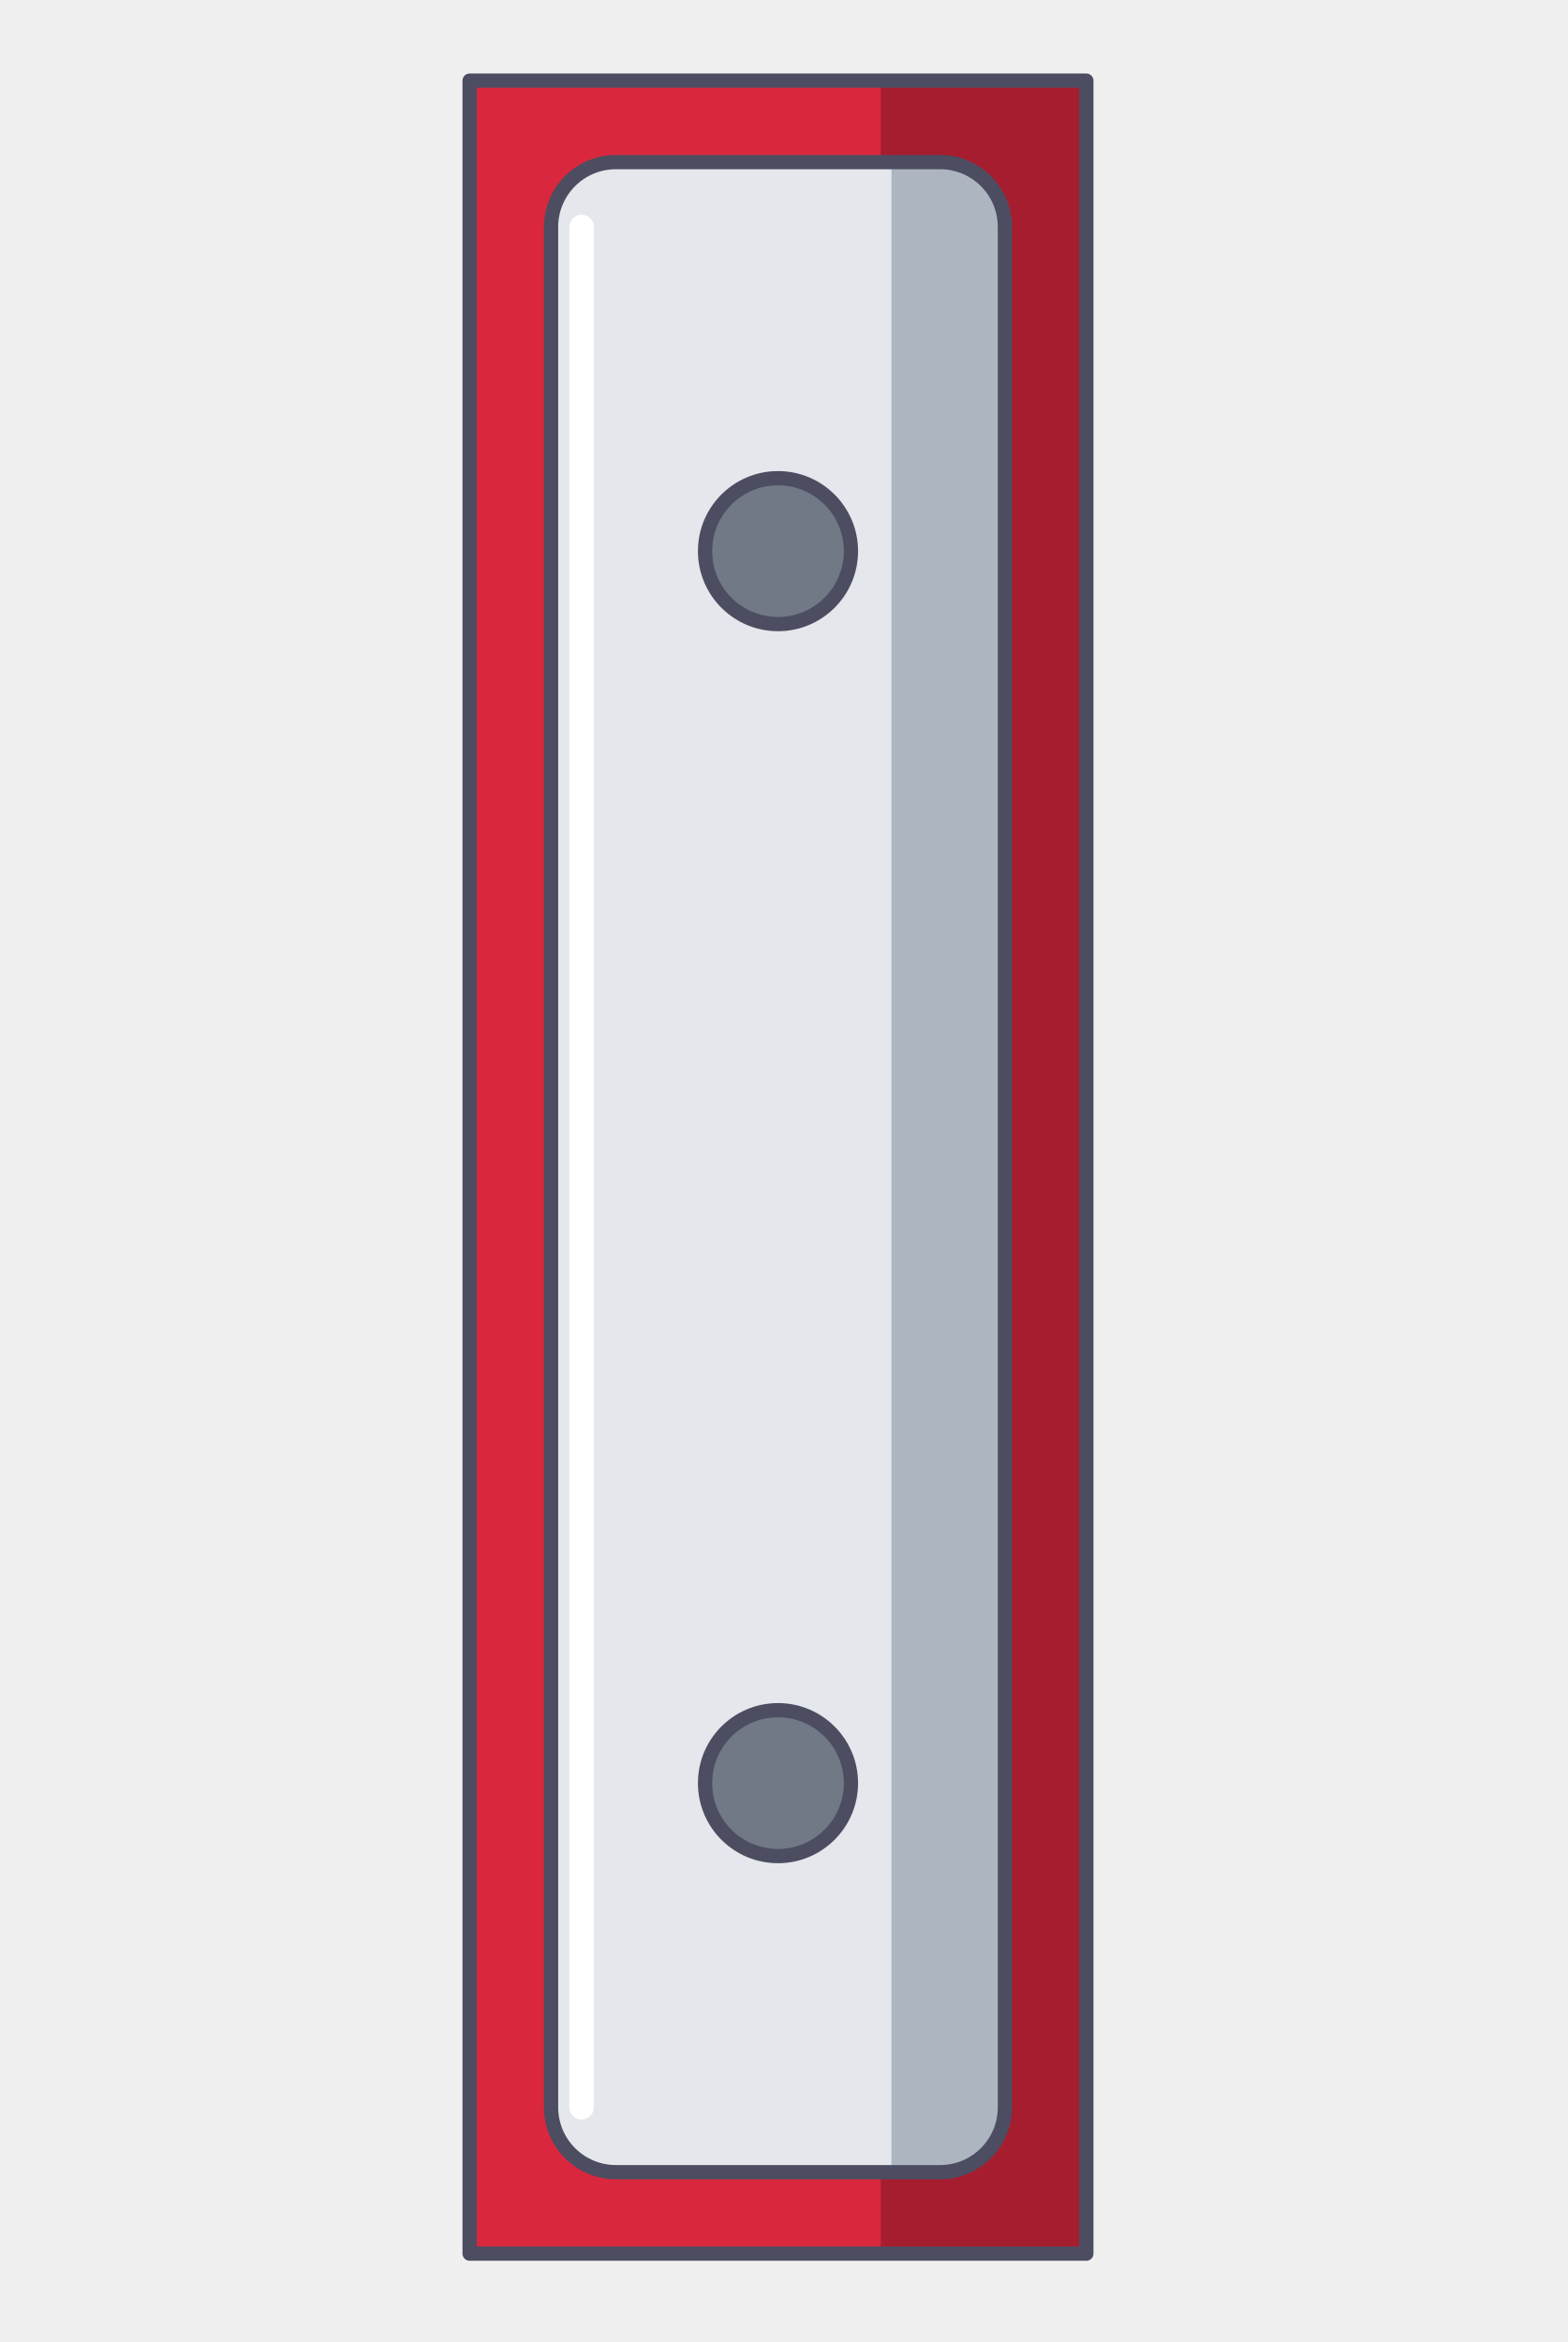
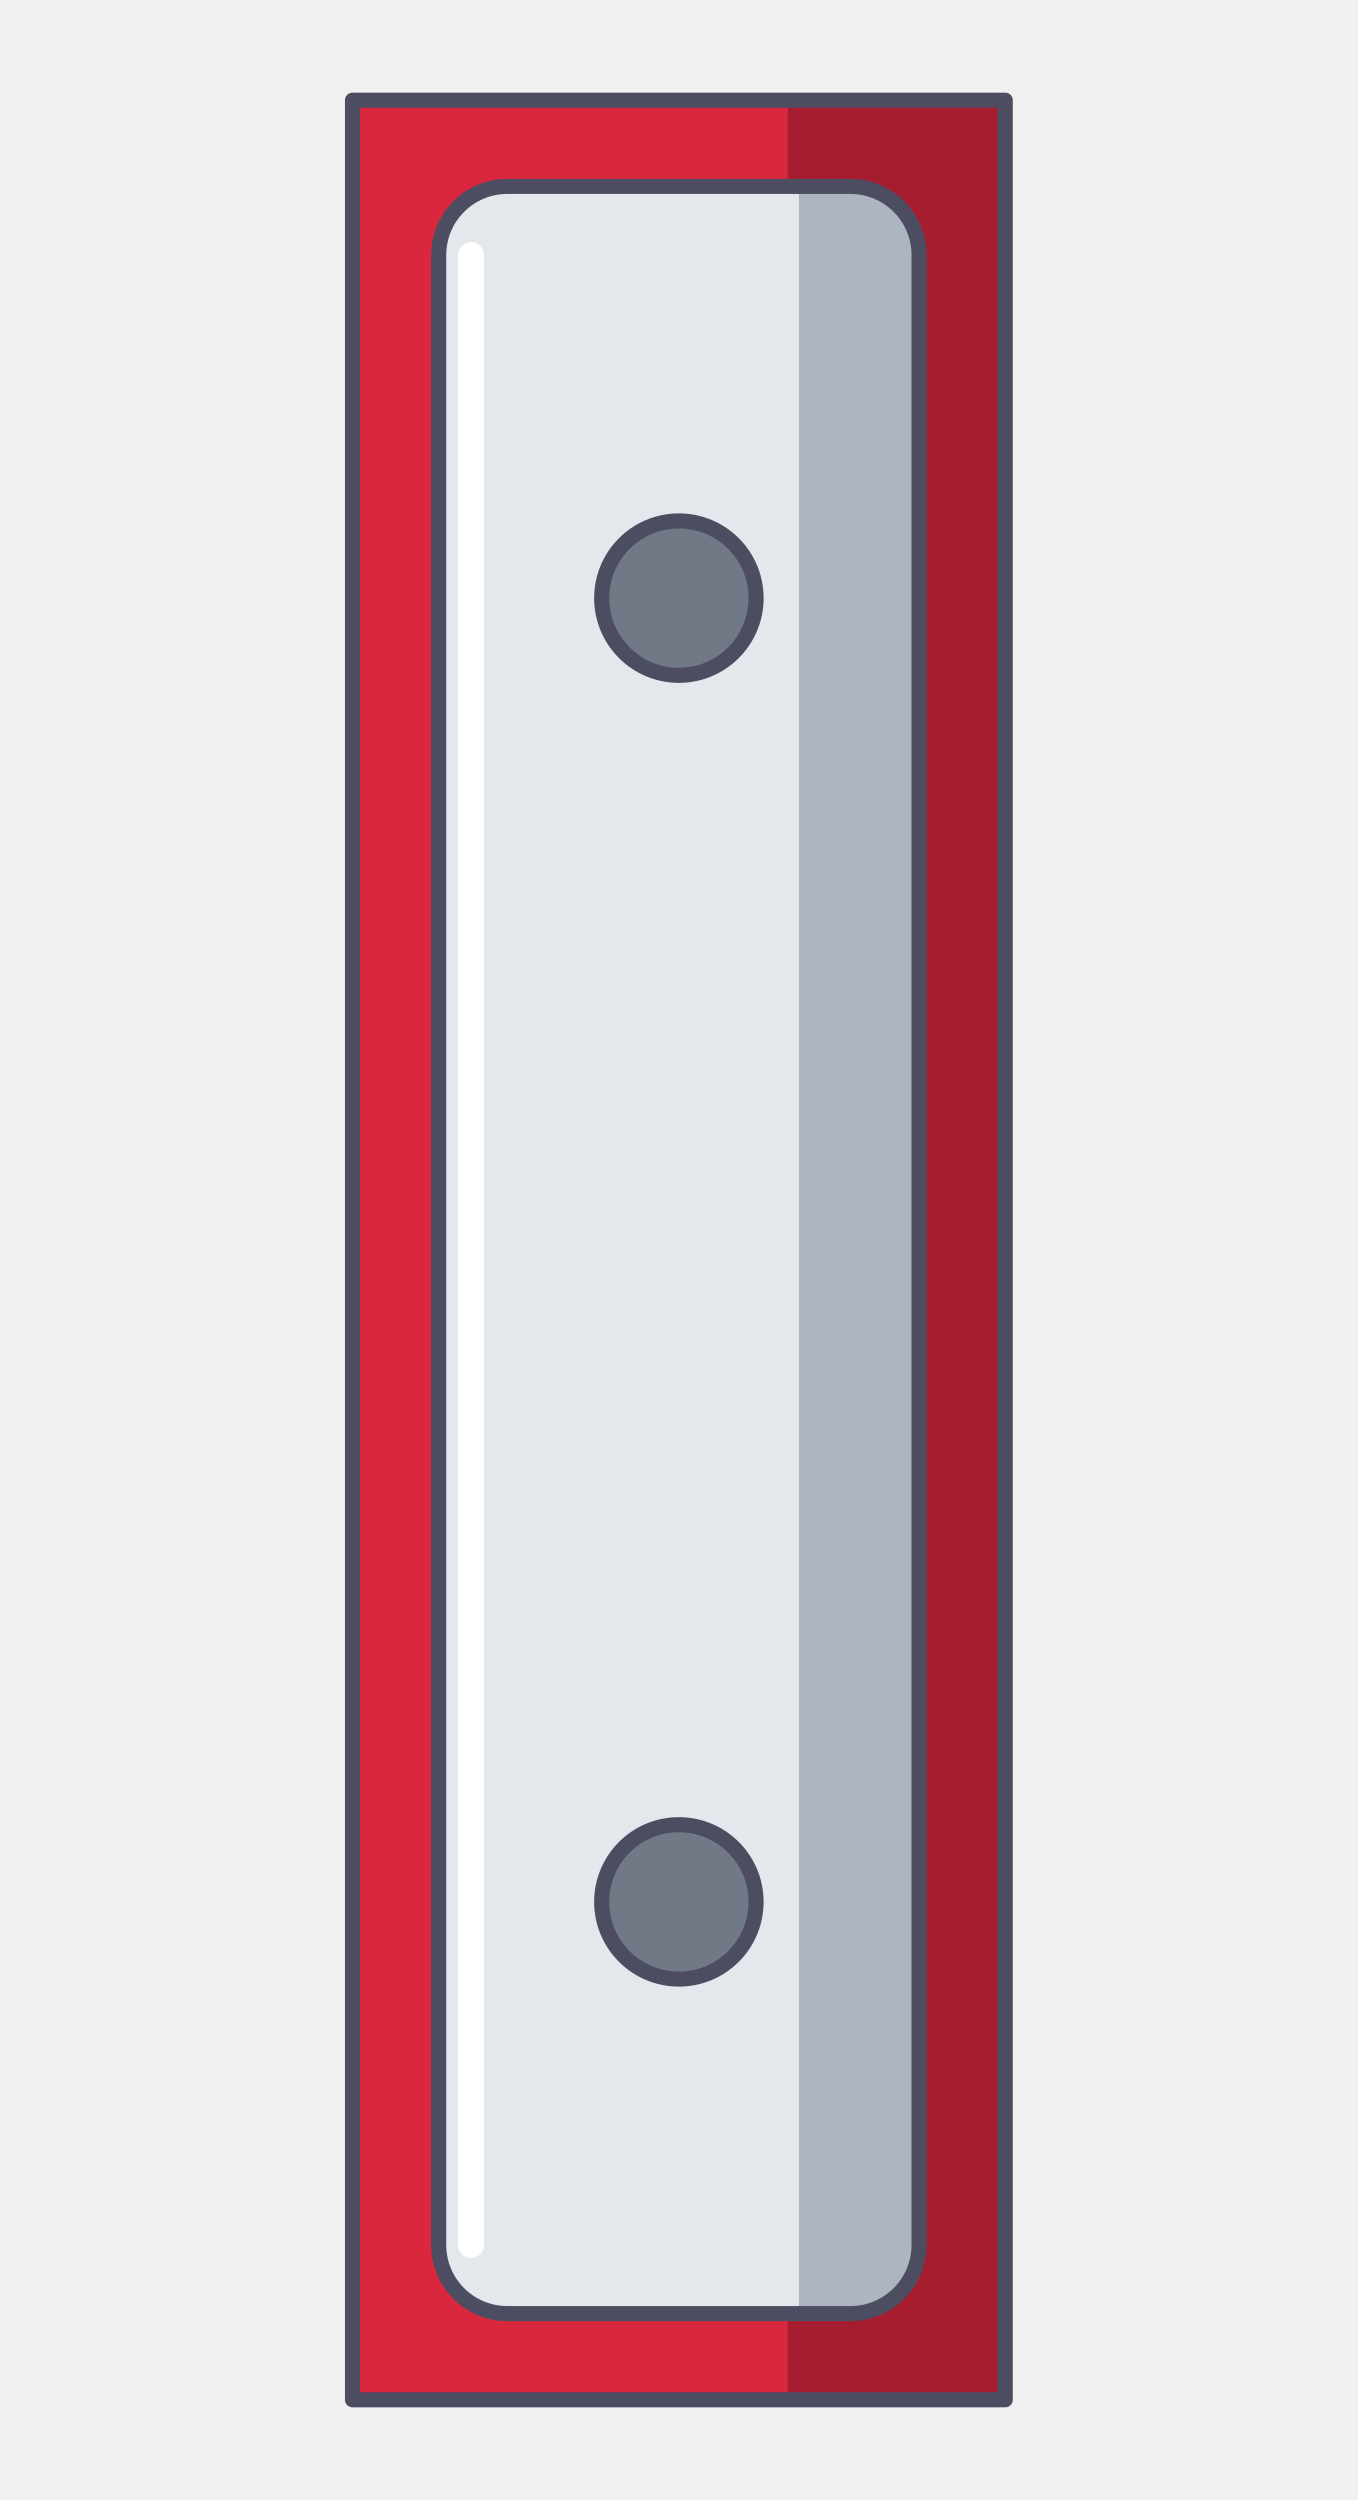
- <svg xmlns="http://www.w3.org/2000/svg" width="77" height="115" viewBox="0 0 77 115" fill="none">
+ <svg xmlns="http://www.w3.org/2000/svg" width="63" height="116" viewBox="0 0 63 116" fill="none">
  <defs>
    <clipPath id="xylophone-6-clip-frame">
-       <rect x="23.063" y="3.96" width="30.287" height="106.701" />
+       <rect x="16.356" y="4.649" width="30.287" height="106.701" />
    </clipPath>
    <clipPath id="xylophone-6-clip-bar">
-       <path d="M46.167 7.96H30.247C28.489 7.96 27.063 9.385 27.063 11.144V103.477C27.063 105.236 28.489 106.661 30.247 106.661H46.167C47.925 106.661 49.351 105.236 49.351 103.477V11.144C49.351 9.385 47.925 7.96 46.167 7.96Z" />
+       <path d="M39.46 8.649H23.54C21.782 8.649 20.356 10.075 20.356 11.833V104.167C20.356 105.926 21.782 107.351 23.54 107.351H39.46C41.218 107.351 42.644 105.926 42.644 104.167V11.833C42.644 10.075 41.218 8.649 39.46 8.649Z" />
    </clipPath>
  </defs>
  <g data-part="frame">
    <g data-layer="fill">
-       <rect x="23.063" y="3.96" width="30.287" height="106.701" fill="#D9273E" />
+       <rect x="16.356" y="4.649" width="30.287" height="106.701" fill="#D9273E" />
    </g>
    <g data-layer="shade">
-       <rect clip-path="url(#xylophone-6-clip-frame)" x="43.255" y="2.5" width="14" height="110" fill="#A61D2F" />
+       <rect clip-path="url(#xylophone-6-clip-frame)" x="36.548" y="3.19" width="14" height="110" fill="#A61D2F" />
    </g>
    <g data-layer="line" stroke="#4C4D61" stroke-width="0.7" stroke-linejoin="round" stroke-linecap="round">
-       <rect x="23.063" y="3.96" width="30.287" height="106.701" />
+       <rect x="16.356" y="4.649" width="30.287" height="106.701" />
    </g>
  </g>
  <g data-part="bar">
    <g data-layer="fill">
-       <path d="M46.167 7.96H30.247C28.489 7.96 27.063 9.385 27.063 11.144V103.477C27.063 105.236 28.489 106.661 30.247 106.661H46.167C47.925 106.661 49.351 105.236 49.351 103.477V11.144C49.351 9.385 47.925 7.96 46.167 7.96Z" fill="#E4E8EC" />
+       <path d="M39.46 8.649H23.54C21.782 8.649 20.356 10.075 20.356 11.833V104.167C20.356 105.926 21.782 107.351 23.54 107.351H39.46C41.218 107.351 42.644 105.926 42.644 104.167V11.833C42.644 10.075 41.218 8.649 39.46 8.649Z" fill="#E4E8EC" />
    </g>
    <g data-layer="shade">
-       <rect clip-path="url(#xylophone-6-clip-bar)" x="43.779" y="6.5" width="9" height="102" fill="#ADB6C0" />
+       <rect clip-path="url(#xylophone-6-clip-bar)" x="37.072" y="7.19" width="9" height="102" fill="#ADB6C0" />
    </g>
    <g data-layer="highlight">
-       <path clip-path="url(#xylophone-6-clip-bar)" d="M28.563 11.144V103.477" stroke="#FFFFFF" stroke-width="1.2" stroke-linecap="round" />
+       <path clip-path="url(#xylophone-6-clip-bar)" d="M21.856 11.833V104.167" stroke="#FFFFFF" stroke-width="1.2" stroke-linecap="round" />
    </g>
    <g data-layer="line" stroke="#4C4D61" stroke-width="0.7" stroke-linejoin="round" stroke-linecap="round">
-       <path d="M46.167 7.96H30.247C28.489 7.96 27.063 9.385 27.063 11.144V103.477C27.063 105.236 28.489 106.661 30.247 106.661H46.167C47.925 106.661 49.351 105.236 49.351 103.477V11.144C49.351 9.385 47.925 7.96 46.167 7.96Z" />
+       <path d="M39.46 8.649H23.54C21.782 8.649 20.356 10.075 20.356 11.833V104.167C20.356 105.926 21.782 107.351 23.54 107.351H39.46C41.218 107.351 42.644 105.926 42.644 104.167V11.833C42.644 10.075 41.218 8.649 39.46 8.649Z" />
    </g>
  </g>
  <g data-part="pin">
    <g data-layer="fill">
-       <path d="M38.207 30.645C40.185 30.645 41.789 29.041 41.789 27.063C41.789 25.085 40.185 23.481 38.207 23.481C36.229 23.481 34.625 25.085 34.625 27.063C34.625 29.041 36.229 30.645 38.207 30.645Z" fill="#707985" />
+       <path d="M31.5 31.335C33.478 31.335 35.082 29.731 35.082 27.753 35.082 25.775 33.478 24.171 31.5 24.171 29.522 24.171 27.918 25.775 27.918 27.753 27.918 29.731 29.522 31.335 31.5 31.335Z" fill="#707985" />
    </g>
    <g data-layer="line" stroke="#4C4D61" stroke-width="0.7" stroke-linejoin="round" stroke-linecap="round">
-       <path d="M38.207 30.645C40.185 30.645 41.789 29.041 41.789 27.063C41.789 25.085 40.185 23.481 38.207 23.481C36.229 23.481 34.625 25.085 34.625 27.063C34.625 29.041 36.229 30.645 38.207 30.645Z" />
+       <path d="M31.5 31.335C33.478 31.335 35.082 29.731 35.082 27.753 35.082 25.775 33.478 24.171 31.5 24.171 29.522 24.171 27.918 25.775 27.918 27.753 27.918 29.731 29.522 31.335 31.5 31.335Z" />
    </g>
  </g>
  <g data-part="pin">
    <g data-layer="fill">
-       <path d="M38.207 91.14C40.185 91.14 41.789 89.536 41.789 87.558C41.789 85.579 40.185 83.976 38.207 83.976C36.229 83.976 34.625 85.579 34.625 87.558C34.625 89.536 36.229 91.14 38.207 91.14Z" fill="#707985" />
+       <path d="M31.5 91.829C33.478 91.829 35.082 90.226 35.082 88.248 35.082 86.269 33.478 84.666 31.5 84.666 29.522 84.666 27.918 86.269 27.918 88.248 27.918 90.226 29.522 91.829 31.5 91.829Z" fill="#707985" />
    </g>
    <g data-layer="line" stroke="#4C4D61" stroke-width="0.7" stroke-linejoin="round" stroke-linecap="round">
-       <path d="M38.207 91.14C40.185 91.14 41.789 89.536 41.789 87.558C41.789 85.579 40.185 83.976 38.207 83.976C36.229 83.976 34.625 85.579 34.625 87.558C34.625 89.536 36.229 91.14 38.207 91.14Z" />
+       <path d="M31.5 91.829C33.478 91.829 35.082 90.226 35.082 88.248 35.082 86.269 33.478 84.666 31.5 84.666 29.522 84.666 27.918 86.269 27.918 88.248 27.918 90.226 29.522 91.829 31.5 91.829Z" />
    </g>
  </g>
</svg>
